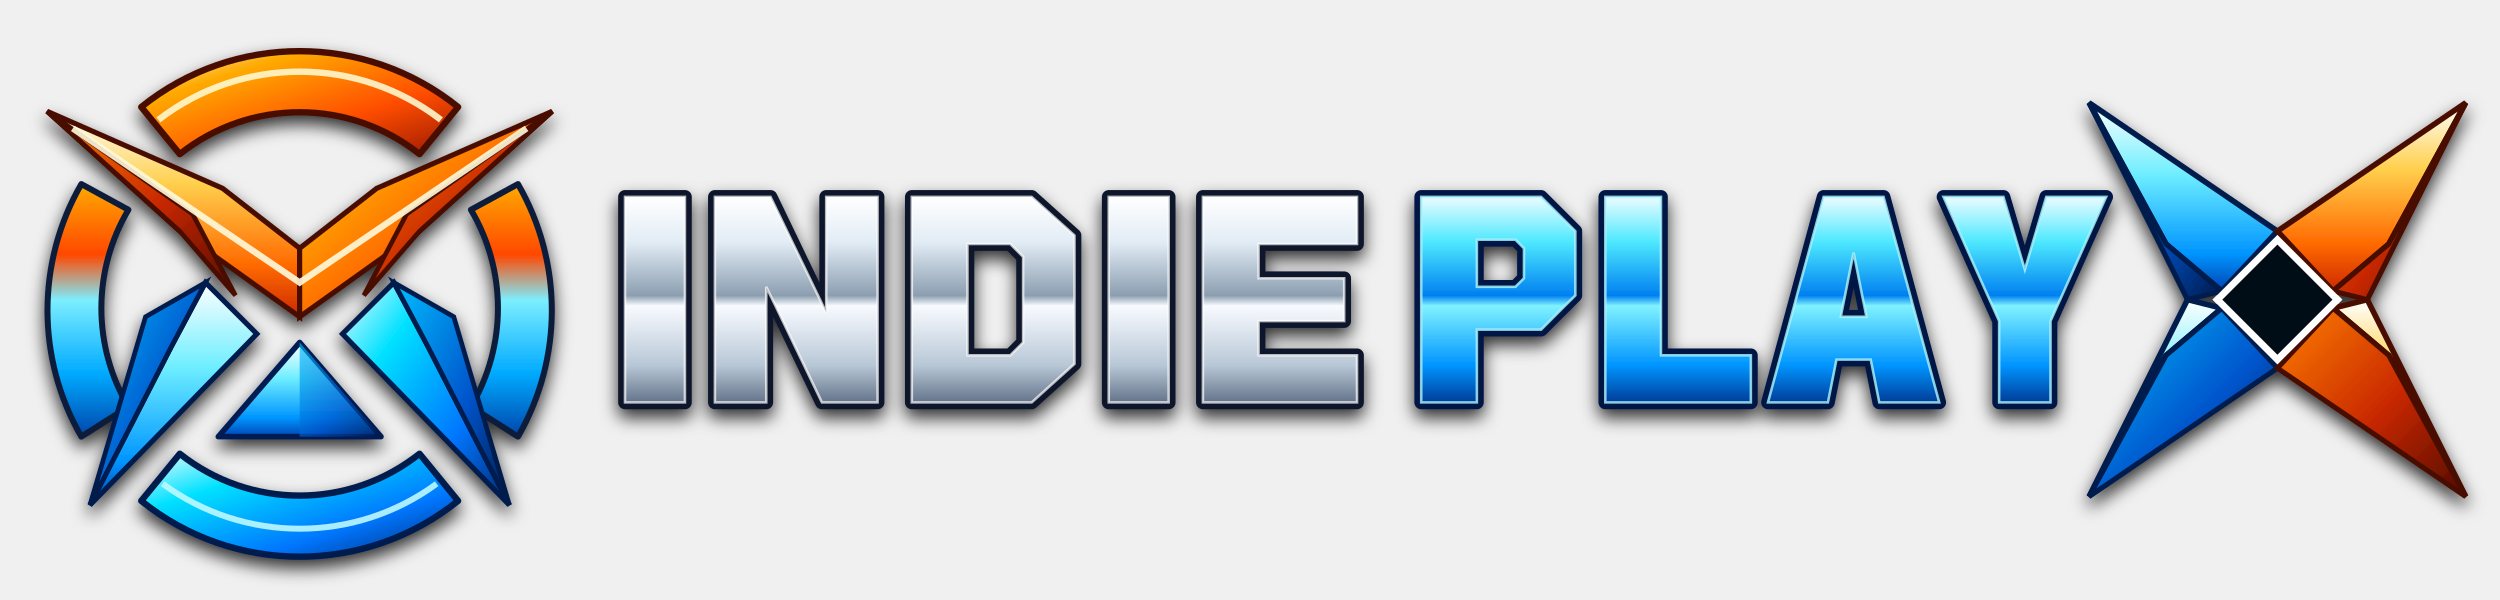
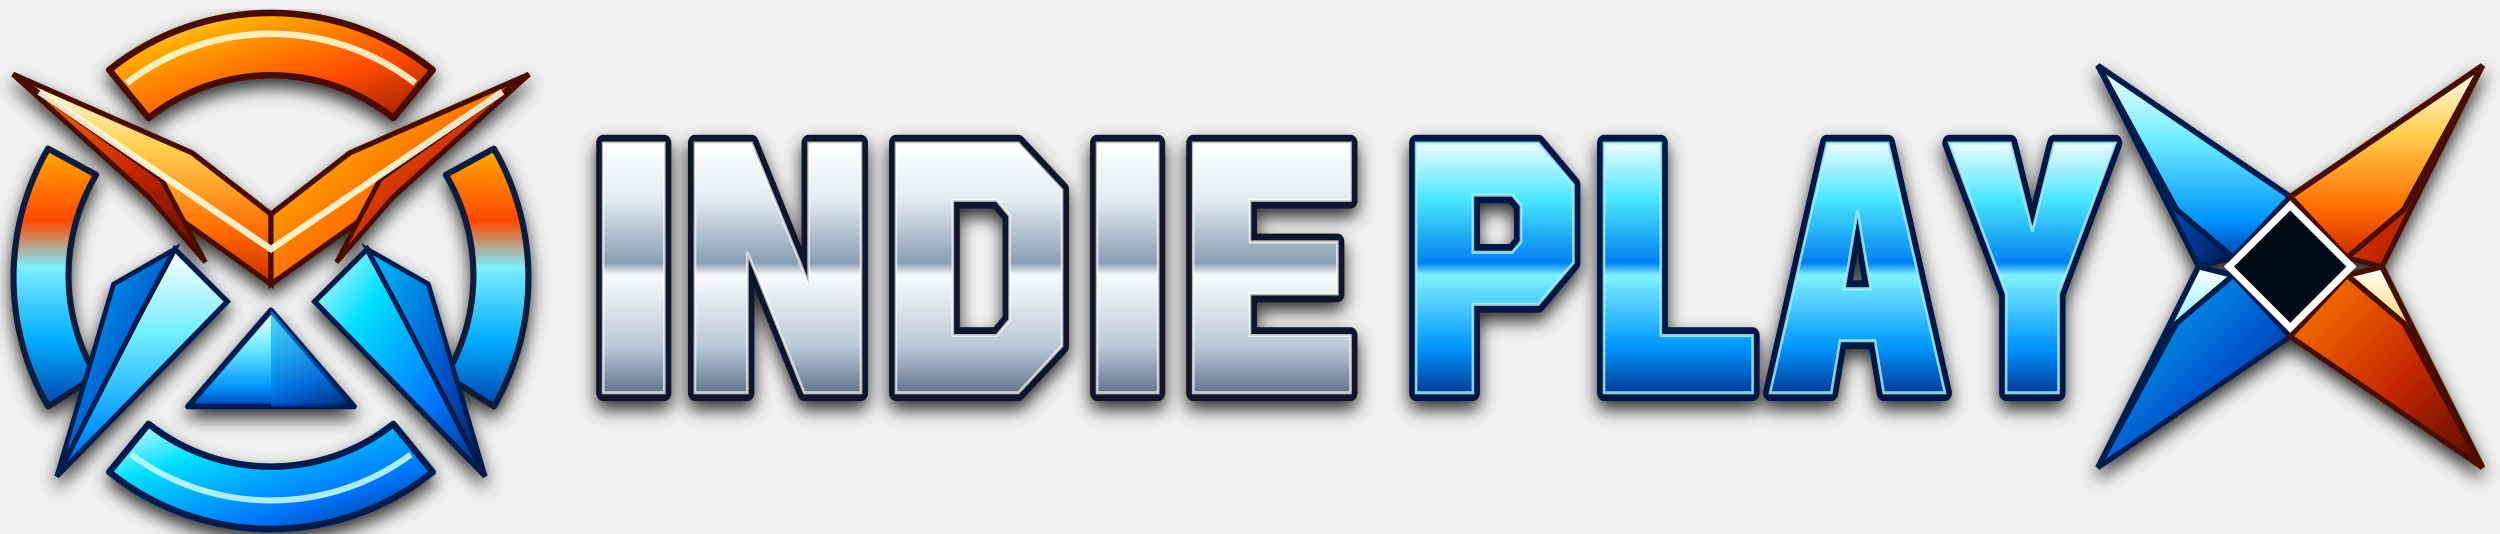
- <svg xmlns="http://www.w3.org/2000/svg" viewBox="0 0 584 140" width="100%" height="100%">
+ <svg xmlns="http://www.w3.org/2000/svg" viewBox="8 9 572 122" width="100%" height="100%">
  <defs>
    <linearGradient id="ipx-fire-main" x1="0%" y1="0%" x2="100%" y2="100%">
      <stop offset="0%" stop-color="#fff8d6" />
      <stop offset="25%" stop-color="#ffaa00" />
      <stop offset="65%" stop-color="#ff4d00" />
      <stop offset="100%" stop-color="#991800" />
    </linearGradient>
    <linearGradient id="ipx-fire-bright" x1="0%" y1="0%" x2="0%" y2="100%">
      <stop offset="0%" stop-color="#ffffff" />
      <stop offset="35%" stop-color="#ffd04d" />
      <stop offset="75%" stop-color="#ff6a00" />
      <stop offset="100%" stop-color="#cc2900" />
    </linearGradient>
    <linearGradient id="ipx-fire-shade" x1="0%" y1="0%" x2="100%" y2="100%">
      <stop offset="0%" stop-color="#ff8000" />
      <stop offset="55%" stop-color="#c82800" />
      <stop offset="100%" stop-color="#520a00" />
    </linearGradient>
    <linearGradient id="ipx-ice-main" x1="0%" y1="0%" x2="100%" y2="100%">
      <stop offset="0%" stop-color="#e8fdff" />
      <stop offset="28%" stop-color="#00e1ff" />
      <stop offset="68%" stop-color="#0077ff" />
      <stop offset="100%" stop-color="#002670" />
    </linearGradient>
    <linearGradient id="ipx-ice-bright" x1="0%" y1="0%" x2="0%" y2="100%">
      <stop offset="0%" stop-color="#ffffff" />
      <stop offset="38%" stop-color="#6eeeff" />
      <stop offset="80%" stop-color="#0095ff" />
      <stop offset="100%" stop-color="#0044b3" />
    </linearGradient>
    <linearGradient id="ipx-ice-shade" x1="0%" y1="0%" x2="100%" y2="100%">
      <stop offset="0%" stop-color="#00bfff" />
      <stop offset="58%" stop-color="#0055cc" />
      <stop offset="100%" stop-color="#00194d" />
    </linearGradient>
    <linearGradient id="ipx-ring-split" x1="0%" y1="0%" x2="0%" y2="100%">
      <stop offset="0%" stop-color="#ffaa00" />
      <stop offset="28%" stop-color="#ff4800" />
      <stop offset="46%" stop-color="#7ceeff" />
      <stop offset="75%" stop-color="#00aaff" />
      <stop offset="100%" stop-color="#0044aa" />
    </linearGradient>
    <linearGradient id="ipx-chrome-face" x1="0%" y1="0%" x2="0%" y2="100%">
      <stop offset="0%" stop-color="#ffffff" />
      <stop offset="22%" stop-color="#e2ecf5" />
      <stop offset="48%" stop-color="#8b9eb0" />
      <stop offset="53%" stop-color="#f8fbff" />
      <stop offset="82%" stop-color="#b8c7d6" />
      <stop offset="100%" stop-color="#64748b" />
    </linearGradient>
    <linearGradient id="ipx-chrome-bevel" x1="0%" y1="0%" x2="0%" y2="100%">
      <stop offset="0%" stop-color="#94a3b8" />
      <stop offset="50%" stop-color="#334155" />
      <stop offset="100%" stop-color="#0f172a" />
    </linearGradient>
    <linearGradient id="ipx-blue-face" x1="0%" y1="0%" x2="0%" y2="100%">
      <stop offset="0%" stop-color="#ebfcff" />
      <stop offset="22%" stop-color="#4de8ff" />
      <stop offset="48%" stop-color="#0080f0" />
      <stop offset="53%" stop-color="#80f2ff" />
      <stop offset="82%" stop-color="#0095ff" />
      <stop offset="100%" stop-color="#003d99" />
    </linearGradient>
    <linearGradient id="ipx-blue-bevel" x1="0%" y1="0%" x2="0%" y2="100%">
      <stop offset="0%" stop-color="#00b4ff" />
      <stop offset="50%" stop-color="#004499" />
      <stop offset="100%" stop-color="#001538" />
    </linearGradient>
    <filter id="ipx-shadow" x="-10%" y="-15%" width="120%" height="130%">
      <feDropShadow dx="0" dy="2" stdDeviation="2" flood-color="#000000" flood-opacity="0.8" />
    </filter>
  </defs>
  <g filter="url(#ipx-shadow)">
    <path d="M 33 25 A 59 59 0 0 1 107 25 L 98 36 A 45 45 0 0 0 42 36 Z" fill="url(#ipx-fire-main)" stroke="#4a1000" stroke-width="1.5" stroke-linejoin="round" />
    <path d="M 37 28 A 54 54 0 0 1 103 28" fill="none" stroke="#fff7cc" stroke-width="1.5" opacity="0.9" />
    <path d="M 42 106 A 45 45 0 0 0 98 106 L 107 117 A 59 59 0 0 1 33 117 Z" fill="url(#ipx-ice-main)" stroke="#001b4d" stroke-width="1.5" stroke-linejoin="round" />
    <path d="M 38 113 A 54 54 0 0 0 102 113" fill="none" stroke="#bdf8ff" stroke-width="1.4" opacity="0.9" />
    <path d="M 19 43 L 30 49 A 45 45 0 0 0 30 95 L 19 102 A 59 59 0 0 1 19 43 Z" fill="url(#ipx-ring-split)" stroke="#091e3a" stroke-width="1.4" stroke-linejoin="round" />
    <path d="M 121 43 A 59 59 0 0 1 121 102 L 110 95 A 45 45 0 0 0 110 49 Z" fill="url(#ipx-ring-split)" stroke="#091e3a" stroke-width="1.4" stroke-linejoin="round" />
    <polygon points="11,26 52,44 70,58 70,74 42,54" fill="url(#ipx-fire-bright)" stroke="#4a1000" stroke-width="1.2" />
    <polygon points="11,26 42,54 55,69 45,50" fill="url(#ipx-fire-shade)" stroke="#4a1000" stroke-width="1.1" />
    <polygon points="129,26 88,44 70,58 70,74 98,54" fill="url(#ipx-fire-main)" stroke="#4a1000" stroke-width="1.2" />
    <polygon points="129,26 98,54 85,69 95,50" fill="url(#ipx-fire-shade)" stroke="#4a1000" stroke-width="1.1" />
    <polyline points="17,30 70,66 123,30" fill="none" stroke="#fff9db" stroke-width="1.5" opacity="0.9" />
    <polygon points="48,66 60,78 21,118 40,81" fill="url(#ipx-ice-bright)" stroke="#001a4d" stroke-width="1.2" />
    <polygon points="48,66 40,81 21,118 34,74" fill="url(#ipx-ice-shade)" stroke="#001a4d" stroke-width="1.1" />
    <polygon points="92,66 80,78 119,118 100,81" fill="url(#ipx-ice-main)" stroke="#001a4d" stroke-width="1.2" />
    <polygon points="92,66 100,81 119,118 106,74" fill="url(#ipx-ice-shade)" stroke="#001a4d" stroke-width="1.1" />
    <polygon points="70,80 51,102 89,102" fill="url(#ipx-ice-bright)" stroke="#001d52" stroke-width="1.3" stroke-linejoin="round" />
    <polygon points="70,80 70,102 89,102" fill="url(#ipx-ice-shade)" opacity="0.65" />
-     <g id="ipx-word-indie">
+     <g id="ipx-word-indie" transform="translate(0, -13) scale(1, 1.19)">
      <path fill="url(#ipx-chrome-bevel)" stroke="#0f172a" stroke-width="3.2" stroke-linejoin="round" d="         M146,46 L160,46 L160,94 L146,94 Z         M167,94 L167,46 L180,46 L193,73 L193,46 L205,46 L205,94 L192,94 L179,67 L179,94 Z         M213,46 L241,46 L251,55 L251,85 L241,94 L213,94 Z M226,57 L226,83 L236,83 L239,80 L239,60 L236,57 Z         M259,46 L273,46 L273,94 L259,94 Z         M281,46 L317,46 L317,57 L294,57 L294,65 L314,65 L314,75 L294,75 L294,83 L317,83 L317,94 L281,94 Z       " fill-rule="evenodd" />
      <path fill="url(#ipx-chrome-face)" stroke="#ffffff" stroke-width="0.6" stroke-opacity="0.7" d="         M146,46 L160,46 L160,94 L146,94 Z         M167,94 L167,46 L180,46 L193,73 L193,46 L205,46 L205,94 L192,94 L179,67 L179,94 Z         M213,46 L241,46 L251,55 L251,85 L241,94 L213,94 Z M226,57 L226,83 L236,83 L239,80 L239,60 L236,57 Z         M259,46 L273,46 L273,94 L259,94 Z         M281,46 L317,46 L317,57 L294,57 L294,65 L314,65 L314,75 L294,75 L294,83 L317,83 L317,94 L281,94 Z       " fill-rule="evenodd" />
    </g>
-     <g id="ipx-word-play">
+     <g id="ipx-word-play" transform="translate(0, -13) scale(1, 1.19)">
      <path fill="url(#ipx-blue-bevel)" stroke="#001845" stroke-width="3.2" stroke-linejoin="round" d="         M332,46 L360,46 L368,54 L368,69 L360,77 L345,77 L345,94 L332,94 Z M345,56 L345,67 L354,67 L356,65 L356,58 L354,56 Z         M375,46 L388,46 L388,83 L409,83 L409,94 L375,94 Z         M413,94 L426,46 L440,46 L453,94 L439,94 L437,84 L429,84 L427,94 Z M430,74 L436,74 L433,59 Z         M454,46 L468,46 L473,63 L478,46 L492,46 L479,75 L479,94 L467,94 L467,75 Z       " fill-rule="evenodd" />
      <path fill="url(#ipx-blue-face)" stroke="#aef6ff" stroke-width="0.6" stroke-opacity="0.8" d="         M332,46 L360,46 L368,54 L368,69 L360,77 L345,77 L345,94 L332,94 Z M345,56 L345,67 L354,67 L356,65 L356,58 L354,56 Z         M375,46 L388,46 L388,83 L409,83 L409,94 L375,94 Z         M413,94 L426,46 L440,46 L453,94 L439,94 L437,84 L429,84 L427,94 Z M430,74 L436,74 L433,59 Z         M454,46 L468,46 L473,63 L478,46 L492,46 L479,75 L479,94 L467,94 L467,75 Z       " fill-rule="evenodd" />
    </g>
    <polygon points="488,24 532,54 519,68 506,57" fill="url(#ipx-ice-bright)" stroke="#001d4d" stroke-width="1.3" />
    <polygon points="488,24 506,57 519,68 511,70" fill="url(#ipx-ice-shade)" stroke="#001d4d" stroke-width="1.2" />
    <polygon points="488,116 511,70 519,72 506,83" fill="url(#ipx-ice-bright)" stroke="#001d4d" stroke-width="1.3" />
    <polygon points="488,116 532,86 519,72 506,83" fill="url(#ipx-ice-shade)" stroke="#001d4d" stroke-width="1.2" />
    <polygon points="576,24 532,54 545,68 558,57" fill="url(#ipx-fire-bright)" stroke="#4a1000" stroke-width="1.3" />
    <polygon points="576,24 558,57 545,68 553,70" fill="url(#ipx-fire-shade)" stroke="#4a1000" stroke-width="1.2" />
    <polygon points="576,116 553,70 545,72 558,83" fill="url(#ipx-fire-bright)" stroke="#4a1000" stroke-width="1.3" />
    <polygon points="576,116 532,86 545,72 558,83" fill="url(#ipx-fire-shade)" stroke="#4a1000" stroke-width="1.2" />
    <polygon points="532,56 546,70 532,84 518,70" fill="#050b14" stroke="#ffffff" stroke-width="1.6" />
  </g>
</svg>
